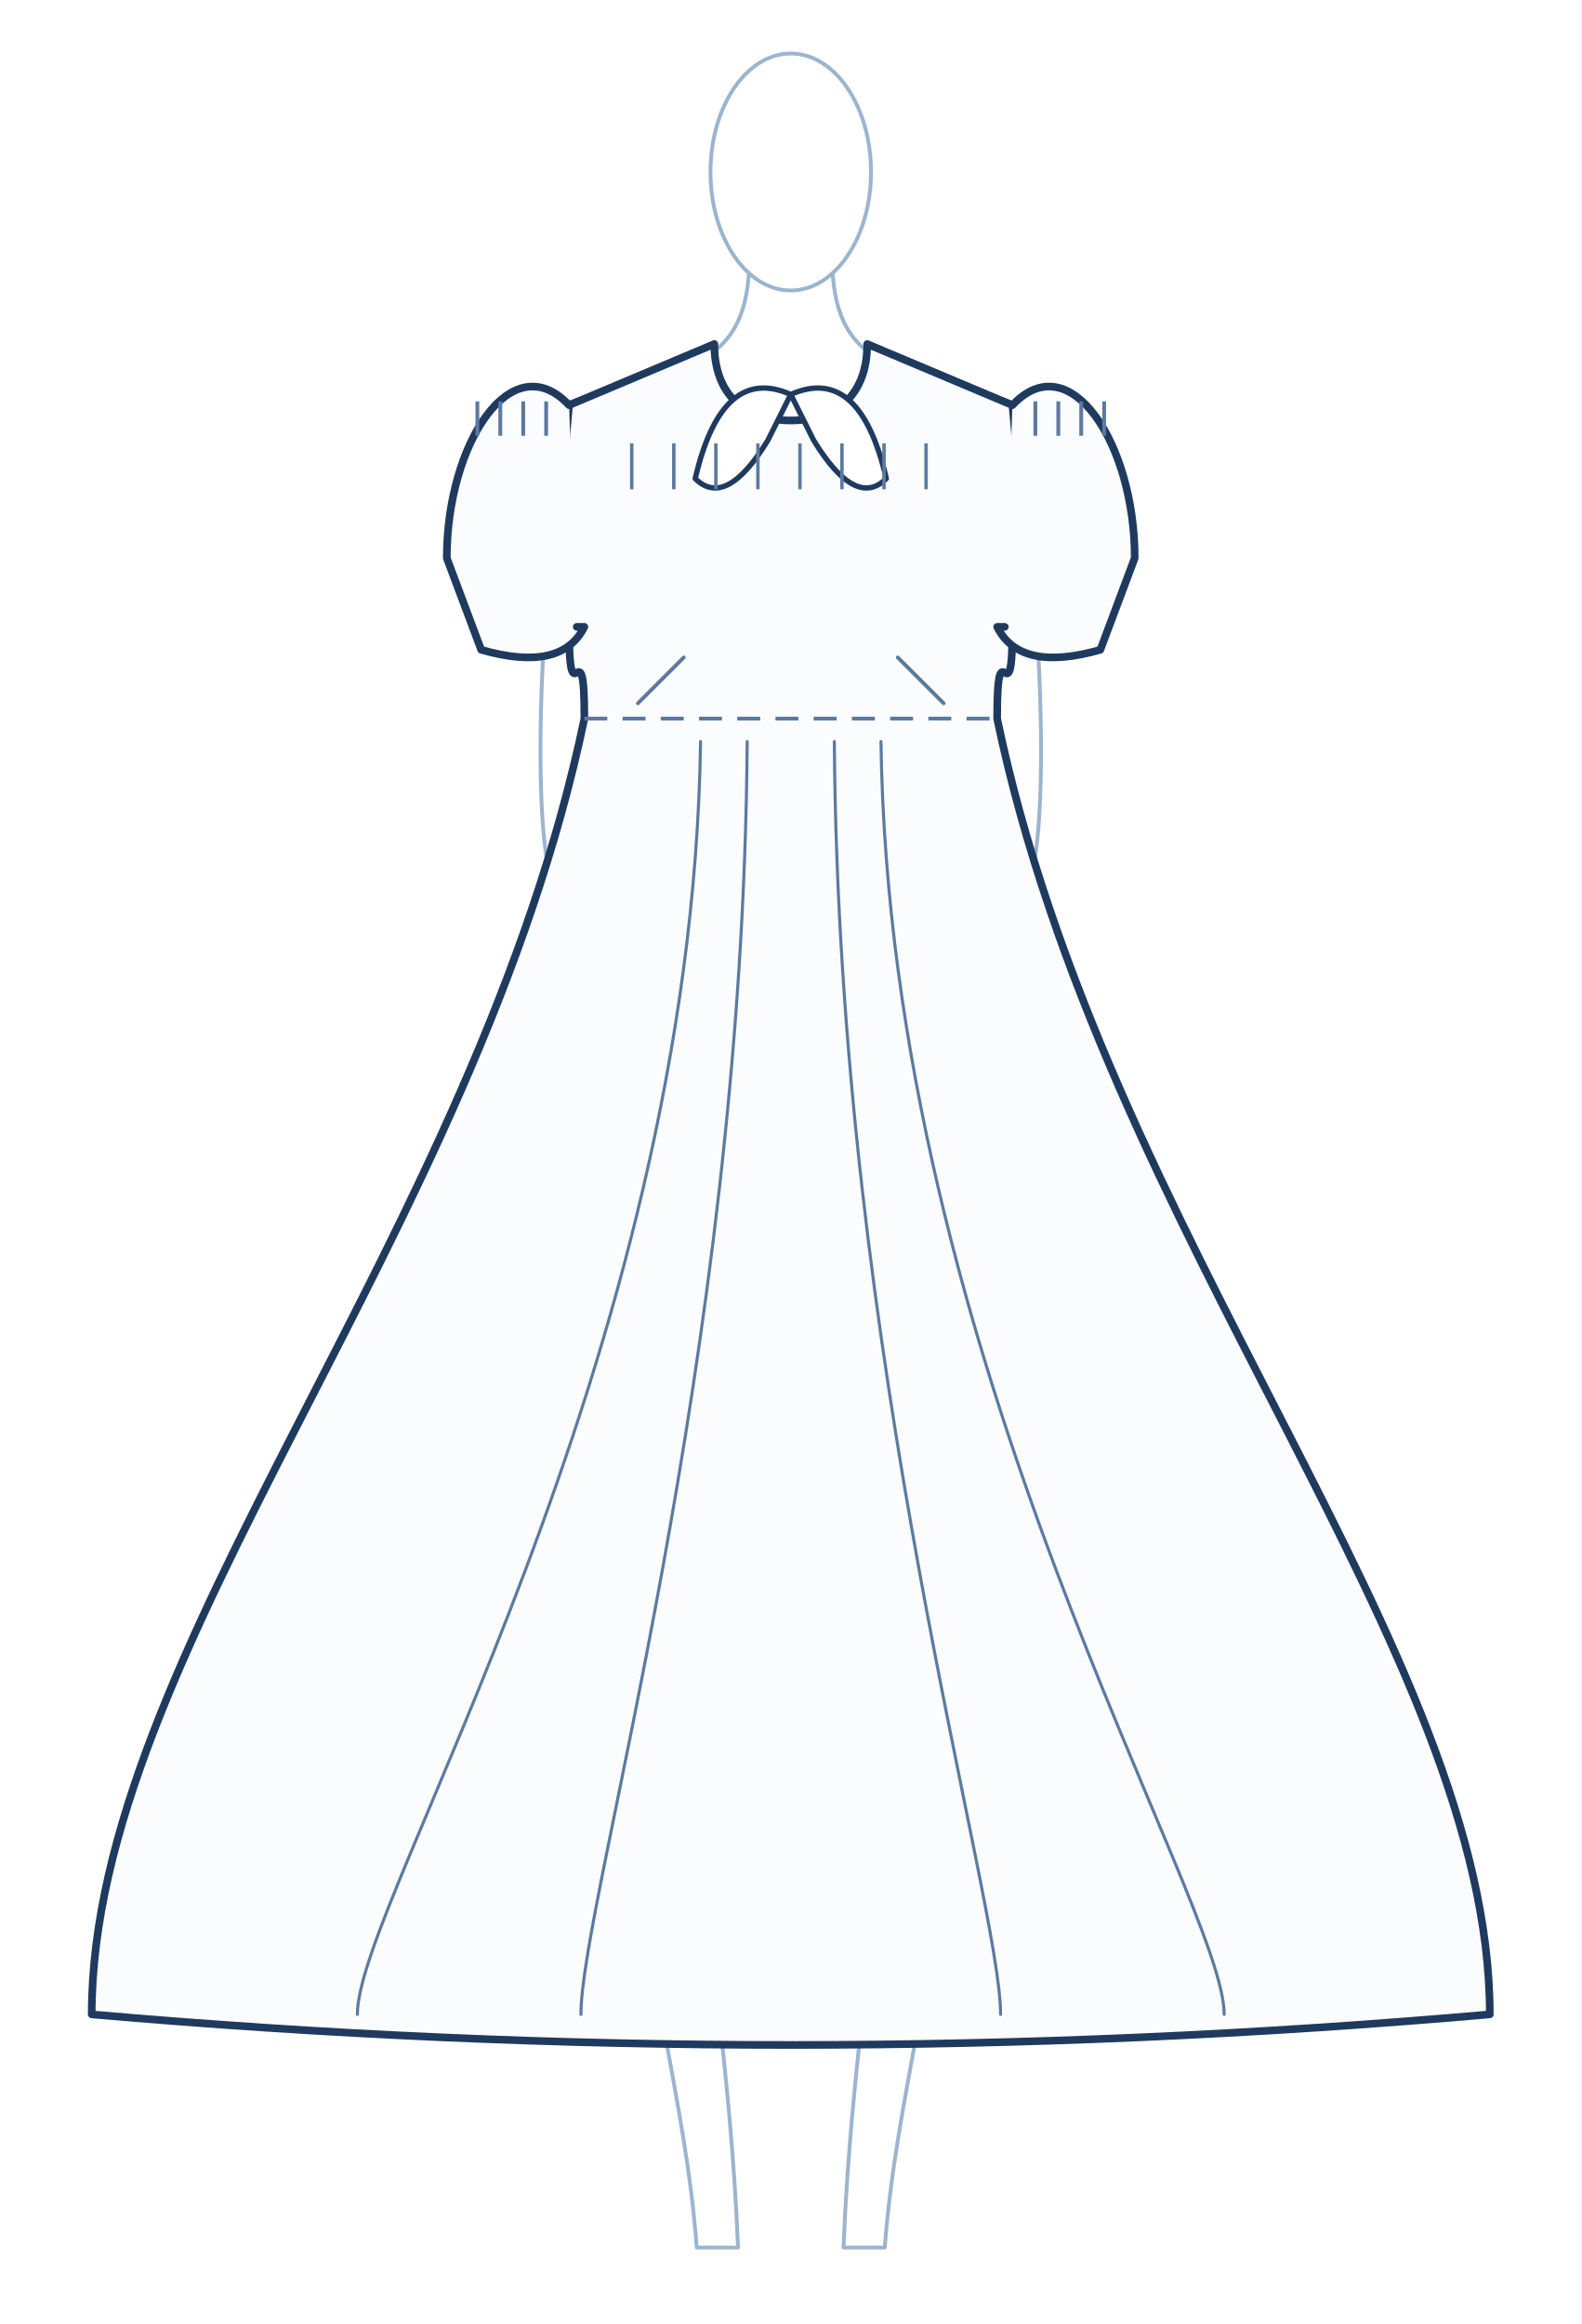
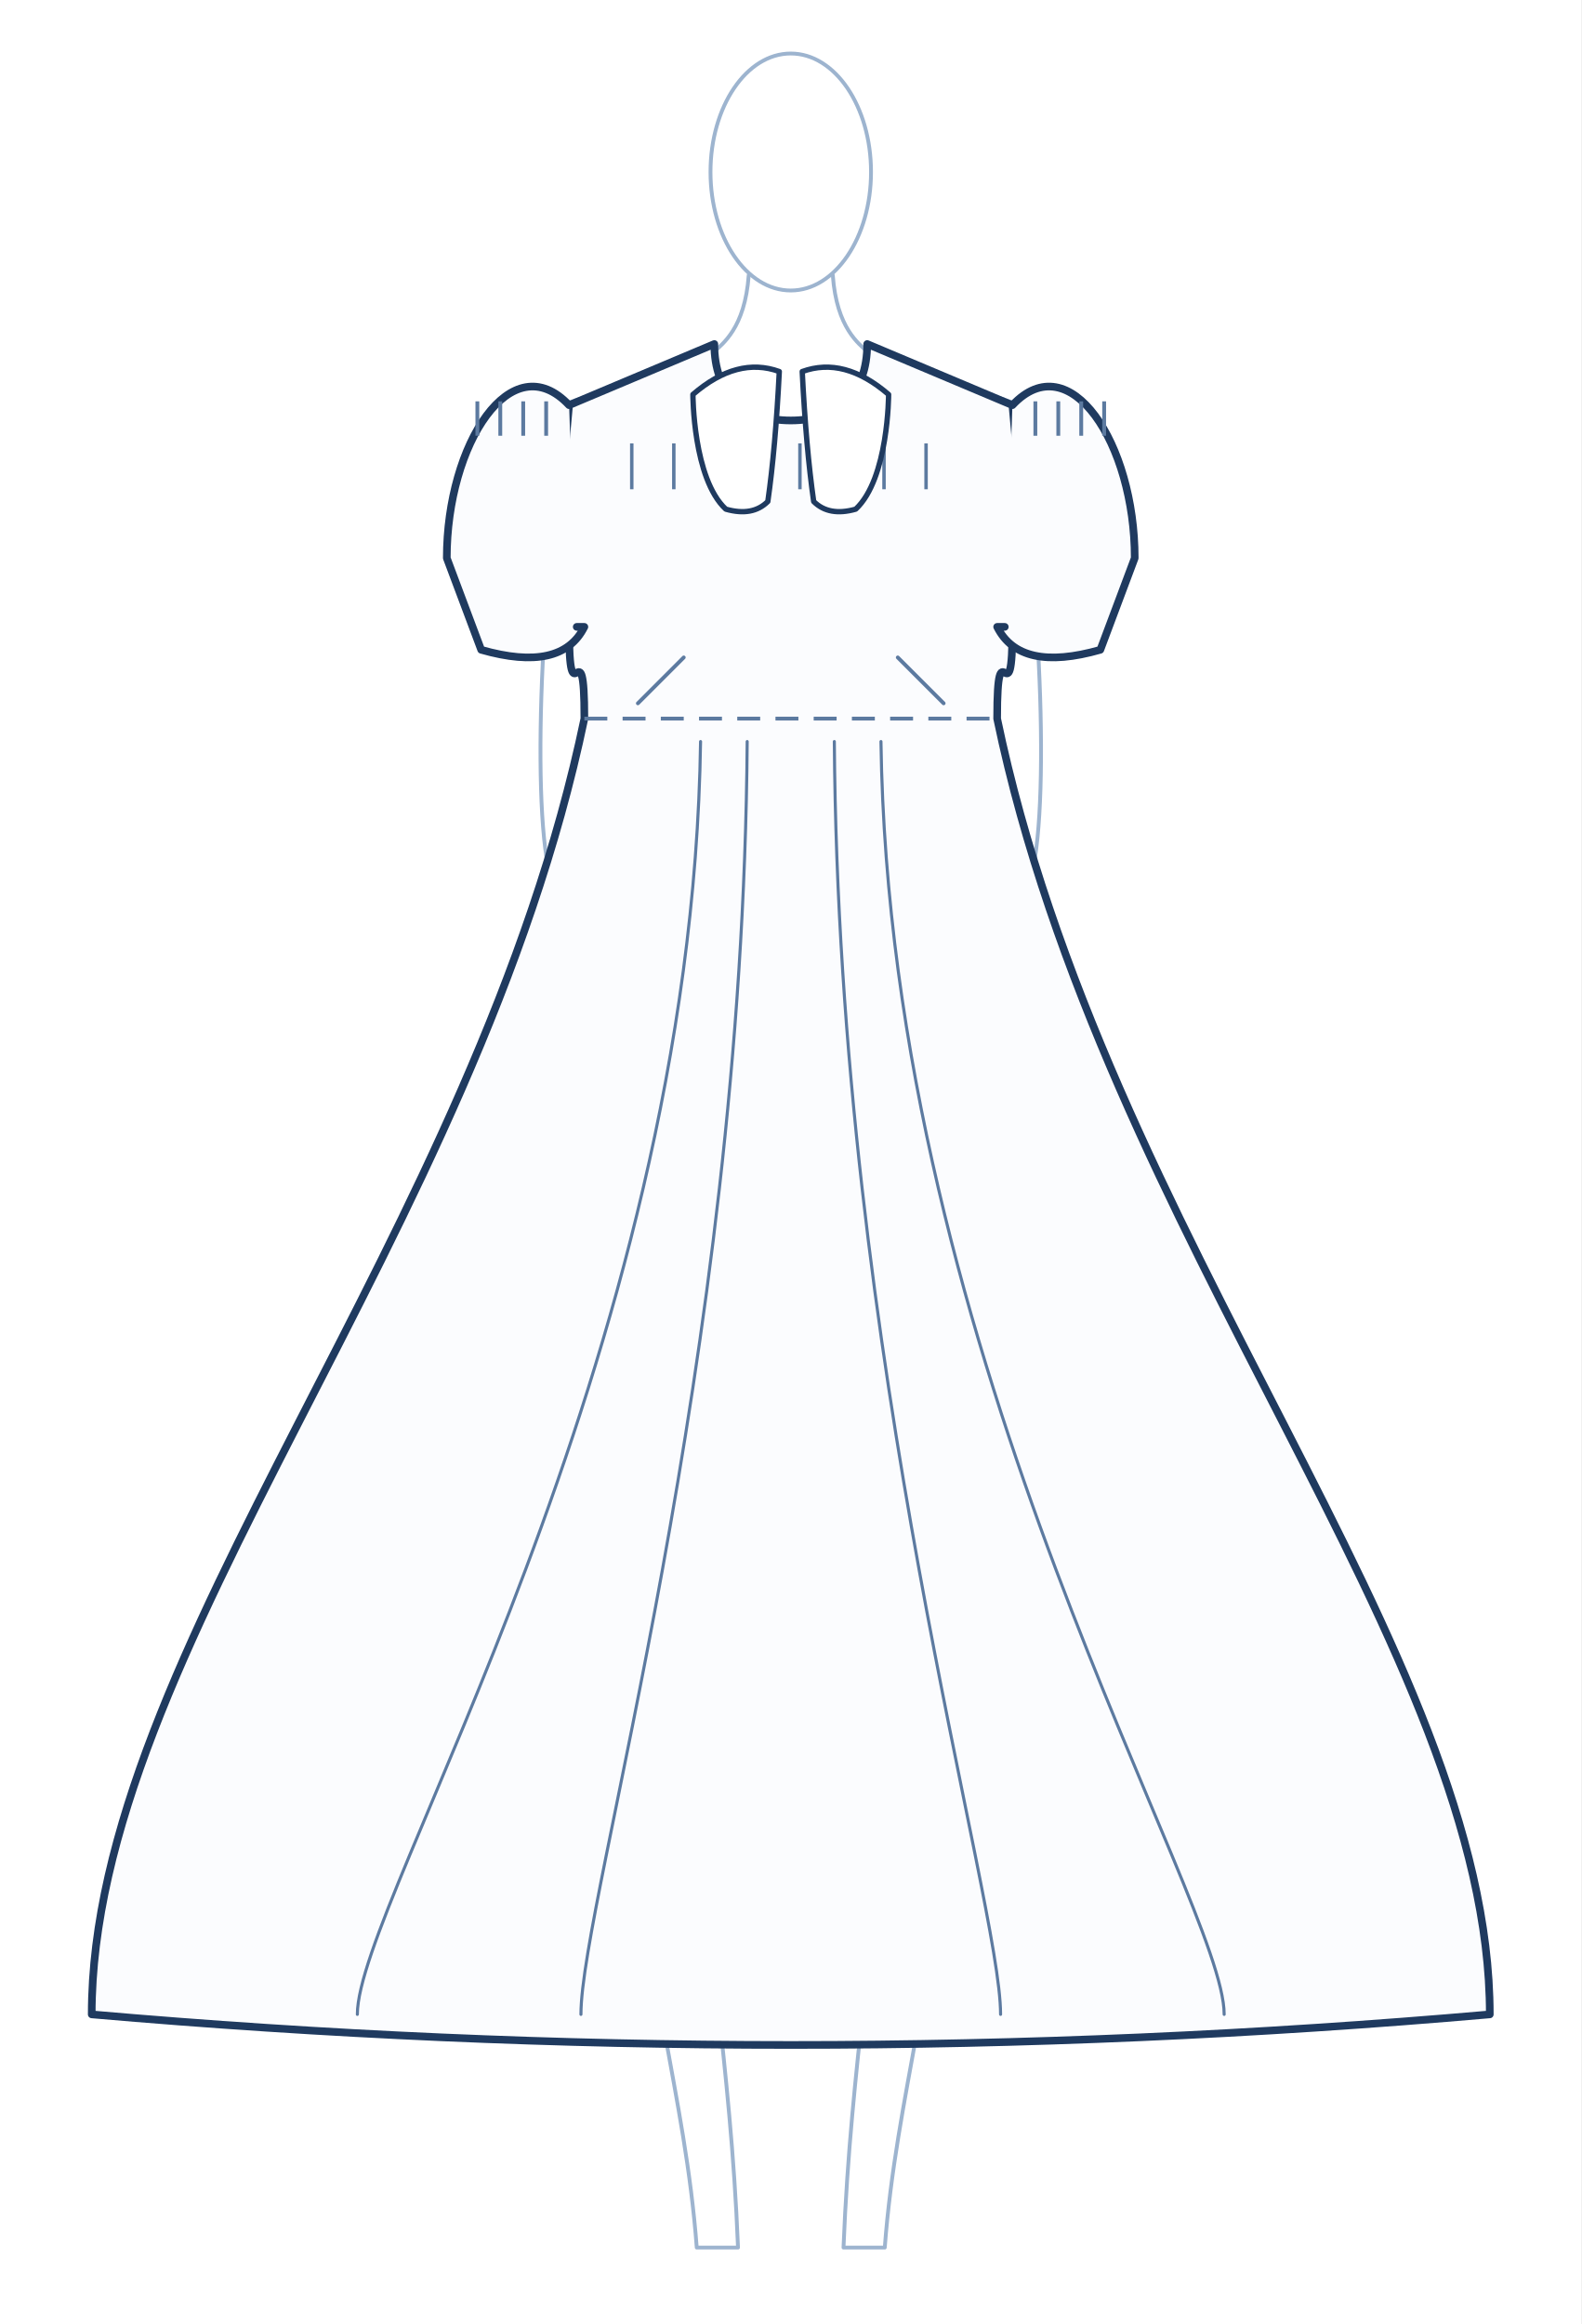
<svg xmlns="http://www.w3.org/2000/svg" viewBox="0 0 413.7 608.0" width="100%" role="img">
  <rect width="413.7" height="608.0" fill="#fff" />
  <g transform="translate(206.9 14.0)">
    <g>
      <path d="M 58.0 286.0 C 54.0 326.0 45.0 412.0 41.0 452.0 C 39.0 502.0 27.6 534.0 24.6 574.0 L 13.8 574.0 C 15.8 524.0 23.0 492.0 23.0 452.0 C 23.0 392.0 26.0 350.0 26.0 322.0 L 0 320.0" fill="#fff" stroke="#9db4cf" stroke-width="1" stroke-linejoin="round" stroke-linecap="round" />
      <g transform="scale(-1,1)">
        <path d="M 58.0 286.0 C 54.0 326.0 45.0 412.0 41.0 452.0 C 39.0 502.0 27.6 534.0 24.6 574.0 L 13.8 574.0 C 15.8 524.0 23.0 492.0 23.0 452.0 C 23.0 392.0 26.0 350.0 26.0 322.0 L 0 320.0" fill="#fff" stroke="#9db4cf" stroke-width="1" stroke-linejoin="round" stroke-linecap="round" />
      </g>
      <path d="M 20.0 78.0 L 60.0 92.0 C 60.0 116.0 56.0 130.0 52.0 150.0 C 52.0 184.0 38.0 184.0 38.0 214.0 C 38.0 244.0 58.0 252.0 58.0 286.0 C 58.0 306.0 36.0 314.0 0 320.0" fill="#fff" stroke="#9db4cf" stroke-width="1" stroke-linejoin="round" stroke-linecap="round" />
      <g transform="scale(-1,1)">
        <path d="M 20.0 78.0 L 60.0 92.0 C 60.0 116.0 56.0 130.0 52.0 150.0 C 52.0 184.0 38.0 184.0 38.0 214.0 C 38.0 244.0 58.0 252.0 58.0 286.0 C 58.0 306.0 36.0 314.0 0 320.0" fill="#fff" stroke="#9db4cf" stroke-width="1" stroke-linejoin="round" stroke-linecap="round" />
      </g>
      <path d="M 58.0 96.0 C 66.0 140.0 68.0 204.0 62.0 218.0 C 62.0 248.0 57.0 276.0 54.0 300.0" fill="none" stroke="#9db4cf" stroke-width="1" stroke-linecap="round" />
      <g transform="scale(-1,1)">
        <path d="M 58.0 96.0 C 66.0 140.0 68.0 204.0 62.0 218.0 C 62.0 248.0 57.0 276.0 54.0 300.0" fill="none" stroke="#9db4cf" stroke-width="1" stroke-linecap="round" />
      </g>
      <path d="M -11.0 58.0 C -12.0 72.0 -18.0 76.0 -20.0 78.0" fill="none" stroke="#9db4cf" stroke-width="1" stroke-linecap="round" />
      <path d="M 11.0 58.0 C 12.0 72.0 18.0 76.0 20.0 78.0" fill="none" stroke="#9db4cf" stroke-width="1" stroke-linecap="round" />
      <ellipse cx="0.0" cy="31.0" rx="21.0" ry="31.0" fill="#fff" stroke="#9db4cf" stroke-width="1" />
    </g>
    <path d="M 0 96.0 C 12.4 96.0 20.0 89.0 20.0 76.0 L 58.0 92.0 C 60.0 114.0 62.0 132.0 58.0 150.0 C 58.0 176.0 54.0 148.0 54.0 174.0 C 82.3 309.6 182.9 418.1 182.9 513.0 Q 91.4 521.0 0.0 521.0 Q -91.4 521.0 -182.9 513.0 C -182.9 418.1 -82.3 309.6 -54.0 174.0 C -54.0 148.0 -58.0 176.0 -58.0 150.0 C -62.0 132.0 -60.0 114.0 -58.0 92.0 L -20.0 76.0 C -20.0 89.0 -12.4 96.0 0.0 96.0 Z" fill="#fbfcfe" stroke="#1f3a5f" stroke-width="2" stroke-linejoin="round" stroke-linecap="round" />
    <g>
      <path d="M 58.0 92.0 C 73.0 76.0 90.0 102.0 90.0 132.0 L 81.0 156.0 Q 60.0 162.0 54.0 150.0 L 56.0 150.0 " fill="#fbfcfe" stroke="#1f3a5f" stroke-width="2" stroke-linejoin="round" stroke-linecap="round" />
      <line x1="64.0" y1="91.0" x2="64.0" y2="100.0" stroke="#5c7aa0" stroke-width="1" />
      <line x1="70.0" y1="91.0" x2="70.0" y2="100.0" stroke="#5c7aa0" stroke-width="1" />
      <line x1="76.0" y1="91.0" x2="76.0" y2="100.0" stroke="#5c7aa0" stroke-width="1" />
      <line x1="82.0" y1="91.0" x2="82.0" y2="100.0" stroke="#5c7aa0" stroke-width="1" />
      <g transform="scale(-1,1)">
        <path d="M 58.0 92.0 C 73.0 76.0 90.0 102.0 90.0 132.0 L 81.0 156.0 Q 60.0 162.0 54.0 150.0 L 56.0 150.0 " fill="#fbfcfe" stroke="#1f3a5f" stroke-width="2" stroke-linejoin="round" stroke-linecap="round" />
        <line x1="64.0" y1="91.0" x2="64.0" y2="100.0" stroke="#5c7aa0" stroke-width="1" />
        <line x1="70.0" y1="91.0" x2="70.0" y2="100.0" stroke="#5c7aa0" stroke-width="1" />
        <line x1="76.0" y1="91.0" x2="76.0" y2="100.0" stroke="#5c7aa0" stroke-width="1" />
        <line x1="82.0" y1="91.0" x2="82.0" y2="100.0" stroke="#5c7aa0" stroke-width="1" />
      </g>
    </g>
-     <path d="M 0 89.2 Q -18.0 81.2 -25.0 111.2 Q -17.0 119.2 -6.0 101.2 Z" fill="#fff" stroke="#1f3a5f" stroke-width="1.4" stroke-linejoin="round" />
-     <path d="M 0 89.2 Q 18.0 81.2 25.0 111.2 Q 17.0 119.2 6.0 101.2 Z" fill="#fff" stroke="#1f3a5f" stroke-width="1.4" stroke-linejoin="round" />
    <line x1="-54.0" y1="174.0" x2="54.0" y2="174.0" stroke="#5c7aa0" stroke-width="1" stroke-dasharray="6 4" />
    <path d="M -40.0 170.0 L -28.0 158.0" fill="none" stroke="#5c7aa0" stroke-width="1" stroke-linecap="round" />
    <path d="M 40.0 170.0 L 28.0 158.0" fill="none" stroke="#5c7aa0" stroke-width="1" stroke-linecap="round" />
    <line x1="-41.6" y1="102.0" x2="-41.6" y2="114.0" stroke="#5c7aa0" stroke-width="0.9" />
    <line x1="-30.6" y1="102.0" x2="-30.6" y2="114.0" stroke="#5c7aa0" stroke-width="0.9" />
    <line x1="-19.6" y1="102.0" x2="-19.6" y2="114.0" stroke="#5c7aa0" stroke-width="0.9" />
    <line x1="-8.6" y1="102.0" x2="-8.6" y2="114.0" stroke="#5c7aa0" stroke-width="0.9" />
    <line x1="2.4" y1="102.0" x2="2.4" y2="114.0" stroke="#5c7aa0" stroke-width="0.9" />
    <line x1="13.4" y1="102.0" x2="13.4" y2="114.0" stroke="#5c7aa0" stroke-width="0.9" />
    <line x1="24.4" y1="102.0" x2="24.4" y2="114.0" stroke="#5c7aa0" stroke-width="0.9" />
    <line x1="35.4" y1="102.0" x2="35.4" y2="114.0" stroke="#5c7aa0" stroke-width="0.9" />
    <path d="M -11.4 180.0 C -12.5 343.5 -54.9 483.0 -54.9 513.0" fill="none" stroke="#5c7aa0" stroke-width="0.8" stroke-linecap="round" />
    <path d="M -23.6 180.0 C -25.9 343.5 -113.4 483.0 -113.4 513.0" fill="none" stroke="#5c7aa0" stroke-width="0.8" stroke-linecap="round" />
    <path d="M 11.4 180.0 C 12.5 343.5 54.9 483.0 54.9 513.0" fill="none" stroke="#5c7aa0" stroke-width="0.8" stroke-linecap="round" />
    <path d="M 23.6 180.0 C 25.9 343.5 113.4 483.0 113.4 513.0" fill="none" stroke="#5c7aa0" stroke-width="0.8" stroke-linecap="round" />
+     <path d="M -3.0 83.2 Q -14.0 79.2 -25.6 89.2 C -25.6 89.2 -25.6 111.2 -17.0 119.2 Q -10.0 121.2 -6.0 117.2 Q -4.0 103.2 -3.0 83.2 Z" fill="#fff" stroke="#1f3a5f" stroke-width="1.4" stroke-linejoin="round" />
+     <path d="M 3.0 83.2 Q 14.0 79.2 25.6 89.2 C 25.6 89.2 25.6 111.2 17.0 119.2 Q 10.0 121.2 6.0 117.2 Q 4.0 103.2 3.0 83.2 Z" fill="#fff" stroke="#1f3a5f" stroke-width="1.4" stroke-linejoin="round" />
  </g>
</svg>
